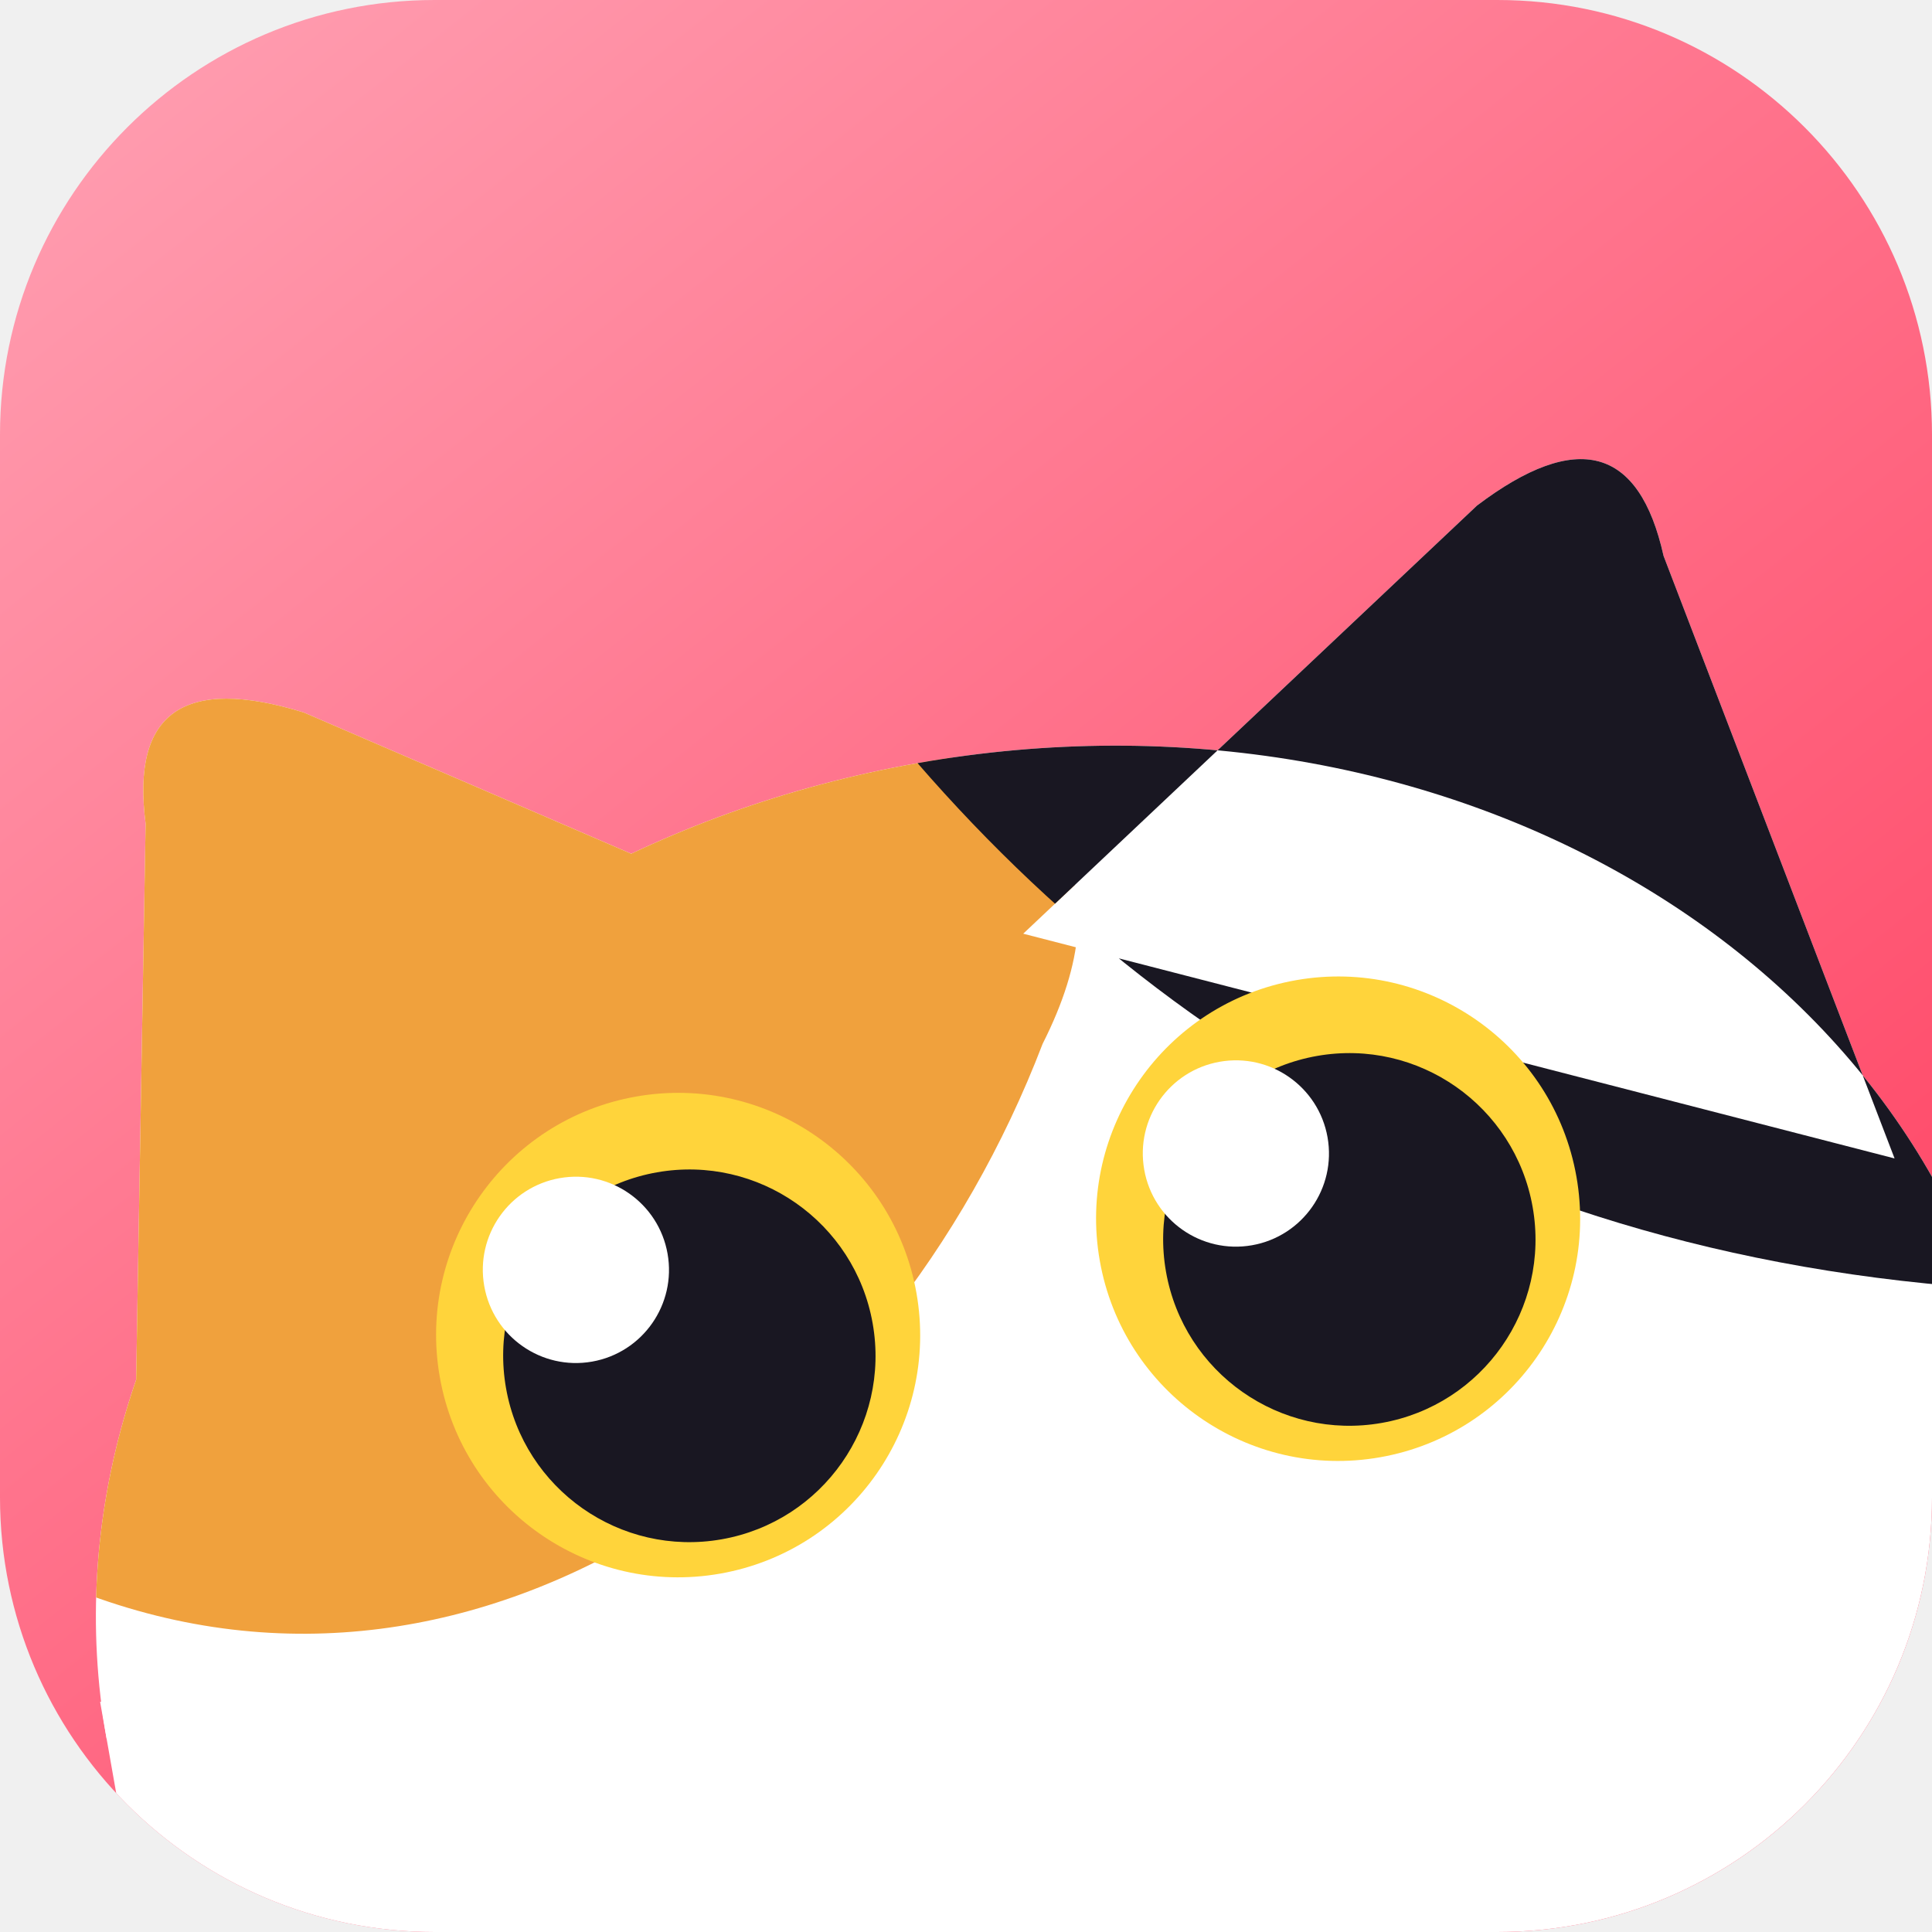
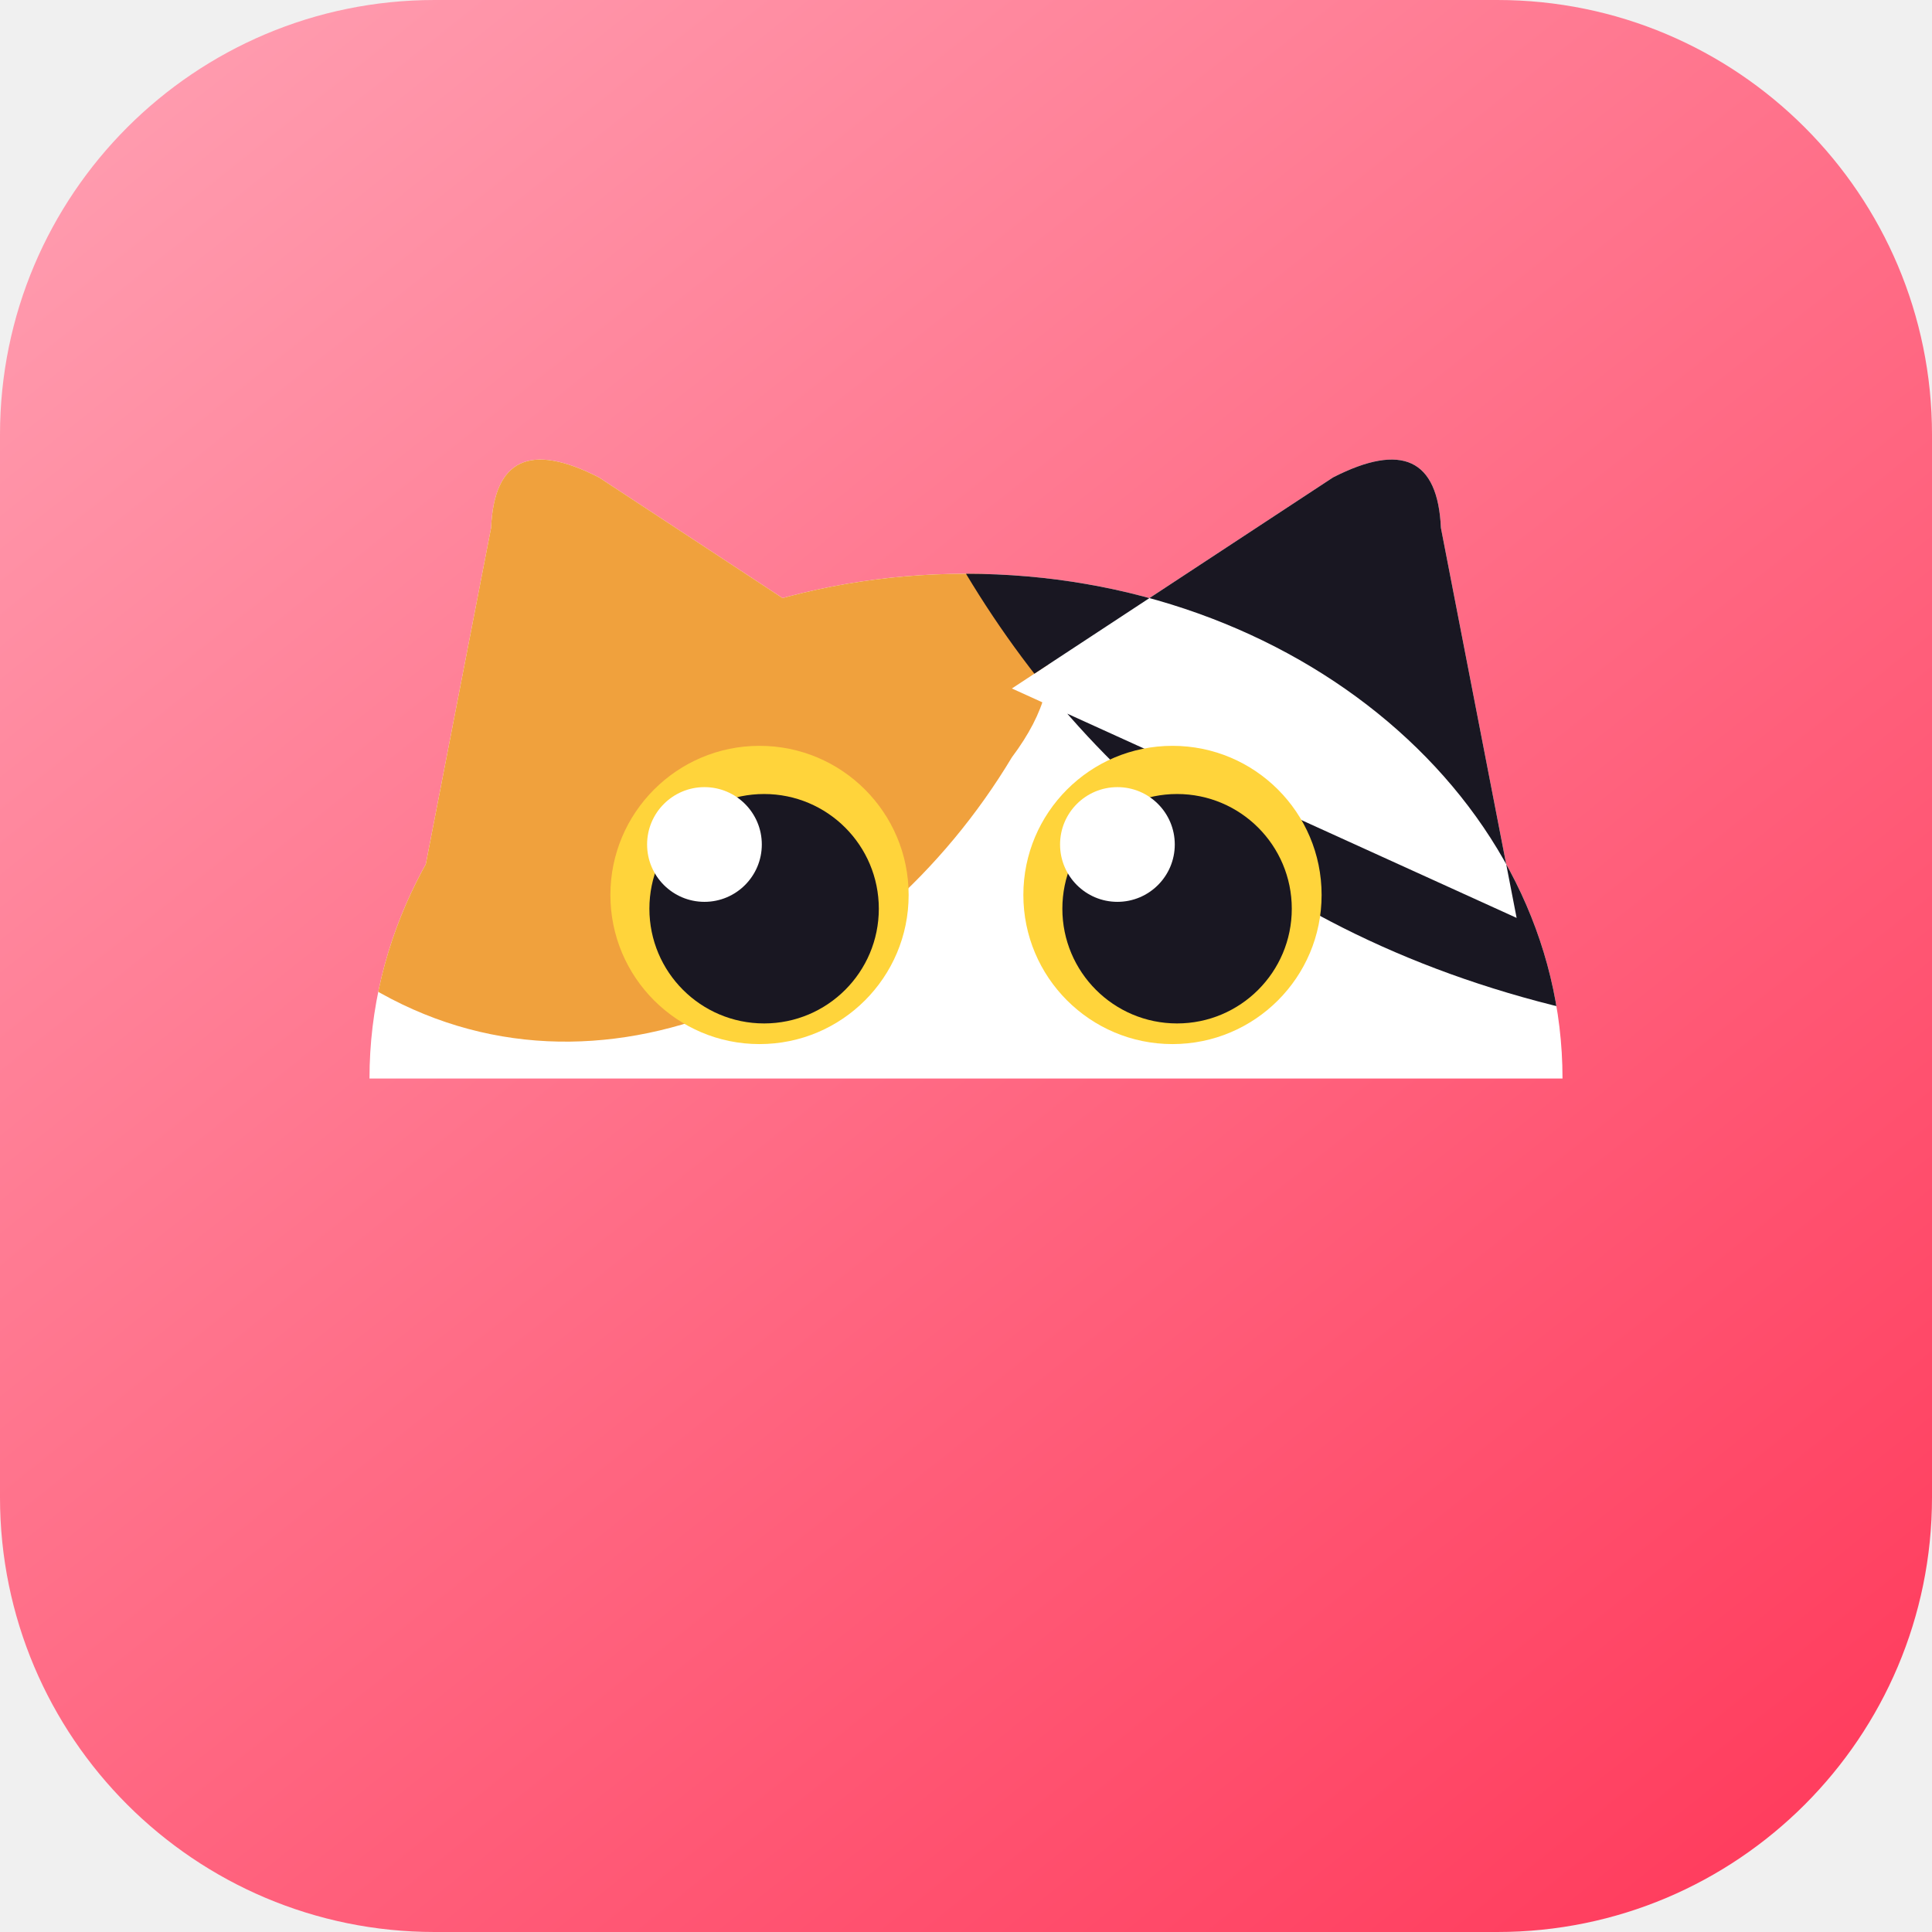
<svg xmlns="http://www.w3.org/2000/svg" viewBox="0 0 240 240" width="240" height="240">
  <defs>
-     <linearGradient id="bg3a" x1="10%" y1="0%" x2="90%" y2="100%">
+     <linearGradient id="bg" x1="10%" y1="0%" x2="90%" y2="100%">
      <stop offset="0%" stop-color="#ff9db0" />
      <stop offset="100%" stop-color="#ff3b5c" />
    </linearGradient>
-     <clipPath id="round3a">
-       <rect width="240" height="240" rx="54" />
-     </clipPath>
-     <clipPath id="fur3a">
-       <rect x="6" y="33" width="52" height="61" />
+     <clipPath id="fur">
      <path d="M8 27 L11.3 10 Q11.5 5.5 16 7.8 L30 17 Z" />
      <path d="M56 27 L52.7 10 Q52.5 5.5 48 7.8 L34 17 Z" />
      <path d="M6 34 A26 22 0 0 1 58 34 Z" />
    </clipPath>
  </defs>
-   <g clip-path="url(#round3a)">
-     <rect width="240" height="240" fill="url(#bg3a)" />
-     <g transform="translate(-30,38.9) rotate(-10,148,78.7) scale(4.625,4.629)">
-       <rect x="6" y="33" width="52" height="61" fill="#ffffff" />
-       <path d="M8 27 L11.3 10 Q11.5 5.5 16 7.8 L30 17 Z" fill="#ffffff" />
-       <path d="M56 27 L52.7 10 Q52.5 5.5 48 7.8 L34 17 Z" fill="#ffffff" />
-       <path d="M6 34 A26 22 0 0 1 58 34 Z" fill="#ffffff" />
-       <g clip-path="url(#fur3a)">
-         <path d="M11.3 10 Q11.5 5.5 16 7.8 C28 9 40 12 34 20 C28 30 16 36 6 30 C6 20 9 12 11.3 10 Z" fill="#f0a13d" />
-         <path d="M52.7 10 Q52.5 5.5 48 7.8 C40 5 34 7 32 12 C38 22 48 30 64 32 C60 20 54 12 52.7 10 Z" fill="#191722" />
-       </g>
-       <circle cx="23" cy="26" r="6.5" fill="#ffd43b" />
-       <circle cx="23.2" cy="26.6" r="5" fill="#191722" />
-       <circle cx="20.6" cy="23.8" r="2.5" fill="#fff" />
-       <circle cx="41" cy="26" r="6.5" fill="#ffd43b" />
-       <circle cx="41.2" cy="26.6" r="5" fill="#191722" />
-       <circle cx="38.6" cy="23.8" r="2.5" fill="#fff" />
+   <rect width="240" height="240" rx="54" fill="url(#bg)" />
+   <g transform="translate(120,124) scale(2.85) translate(-32,-30.5)">
+     <path d="M8 27 L11.3 10 Q11.5 5.5 16 7.8 L30 17 Z" fill="#fff" />
+     <path d="M56 27 L52.7 10 Q52.5 5.5 48 7.8 L34 17 Z" fill="#fff" />
+     <path d="M6 34 A26 22 0 0 1 58 34 Z" fill="#fff" />
+     <g clip-path="url(#fur)">
+       <path d="M11.3 10 Q11.5 5.5 16 7.8 C28 9 40 12 34 20 C28 30 16 36 6 30 C6 20 9 12 11.3 10 Z" fill="#f0a13d" />
+       <path d="M52.7 10 Q52.5 5.5 48 7.8 C40 5 34 7 32 12 C38 22 48 30 64 32 C60 20 54 12 52.7 10 Z" fill="#191722" />
    </g>
+     <circle cx="23" cy="26" r="6.5" fill="#ffd43b" />
+     <circle cx="23.2" cy="26.6" r="5" fill="#191722" />
+     <circle cx="20.6" cy="23.8" r="2.5" fill="#fff" />
+     <circle cx="41" cy="26" r="6.5" fill="#ffd43b" />
+     <circle cx="41.2" cy="26.6" r="5" fill="#191722" />
+     <circle cx="38.6" cy="23.8" r="2.5" fill="#fff" />
  </g>
</svg>
